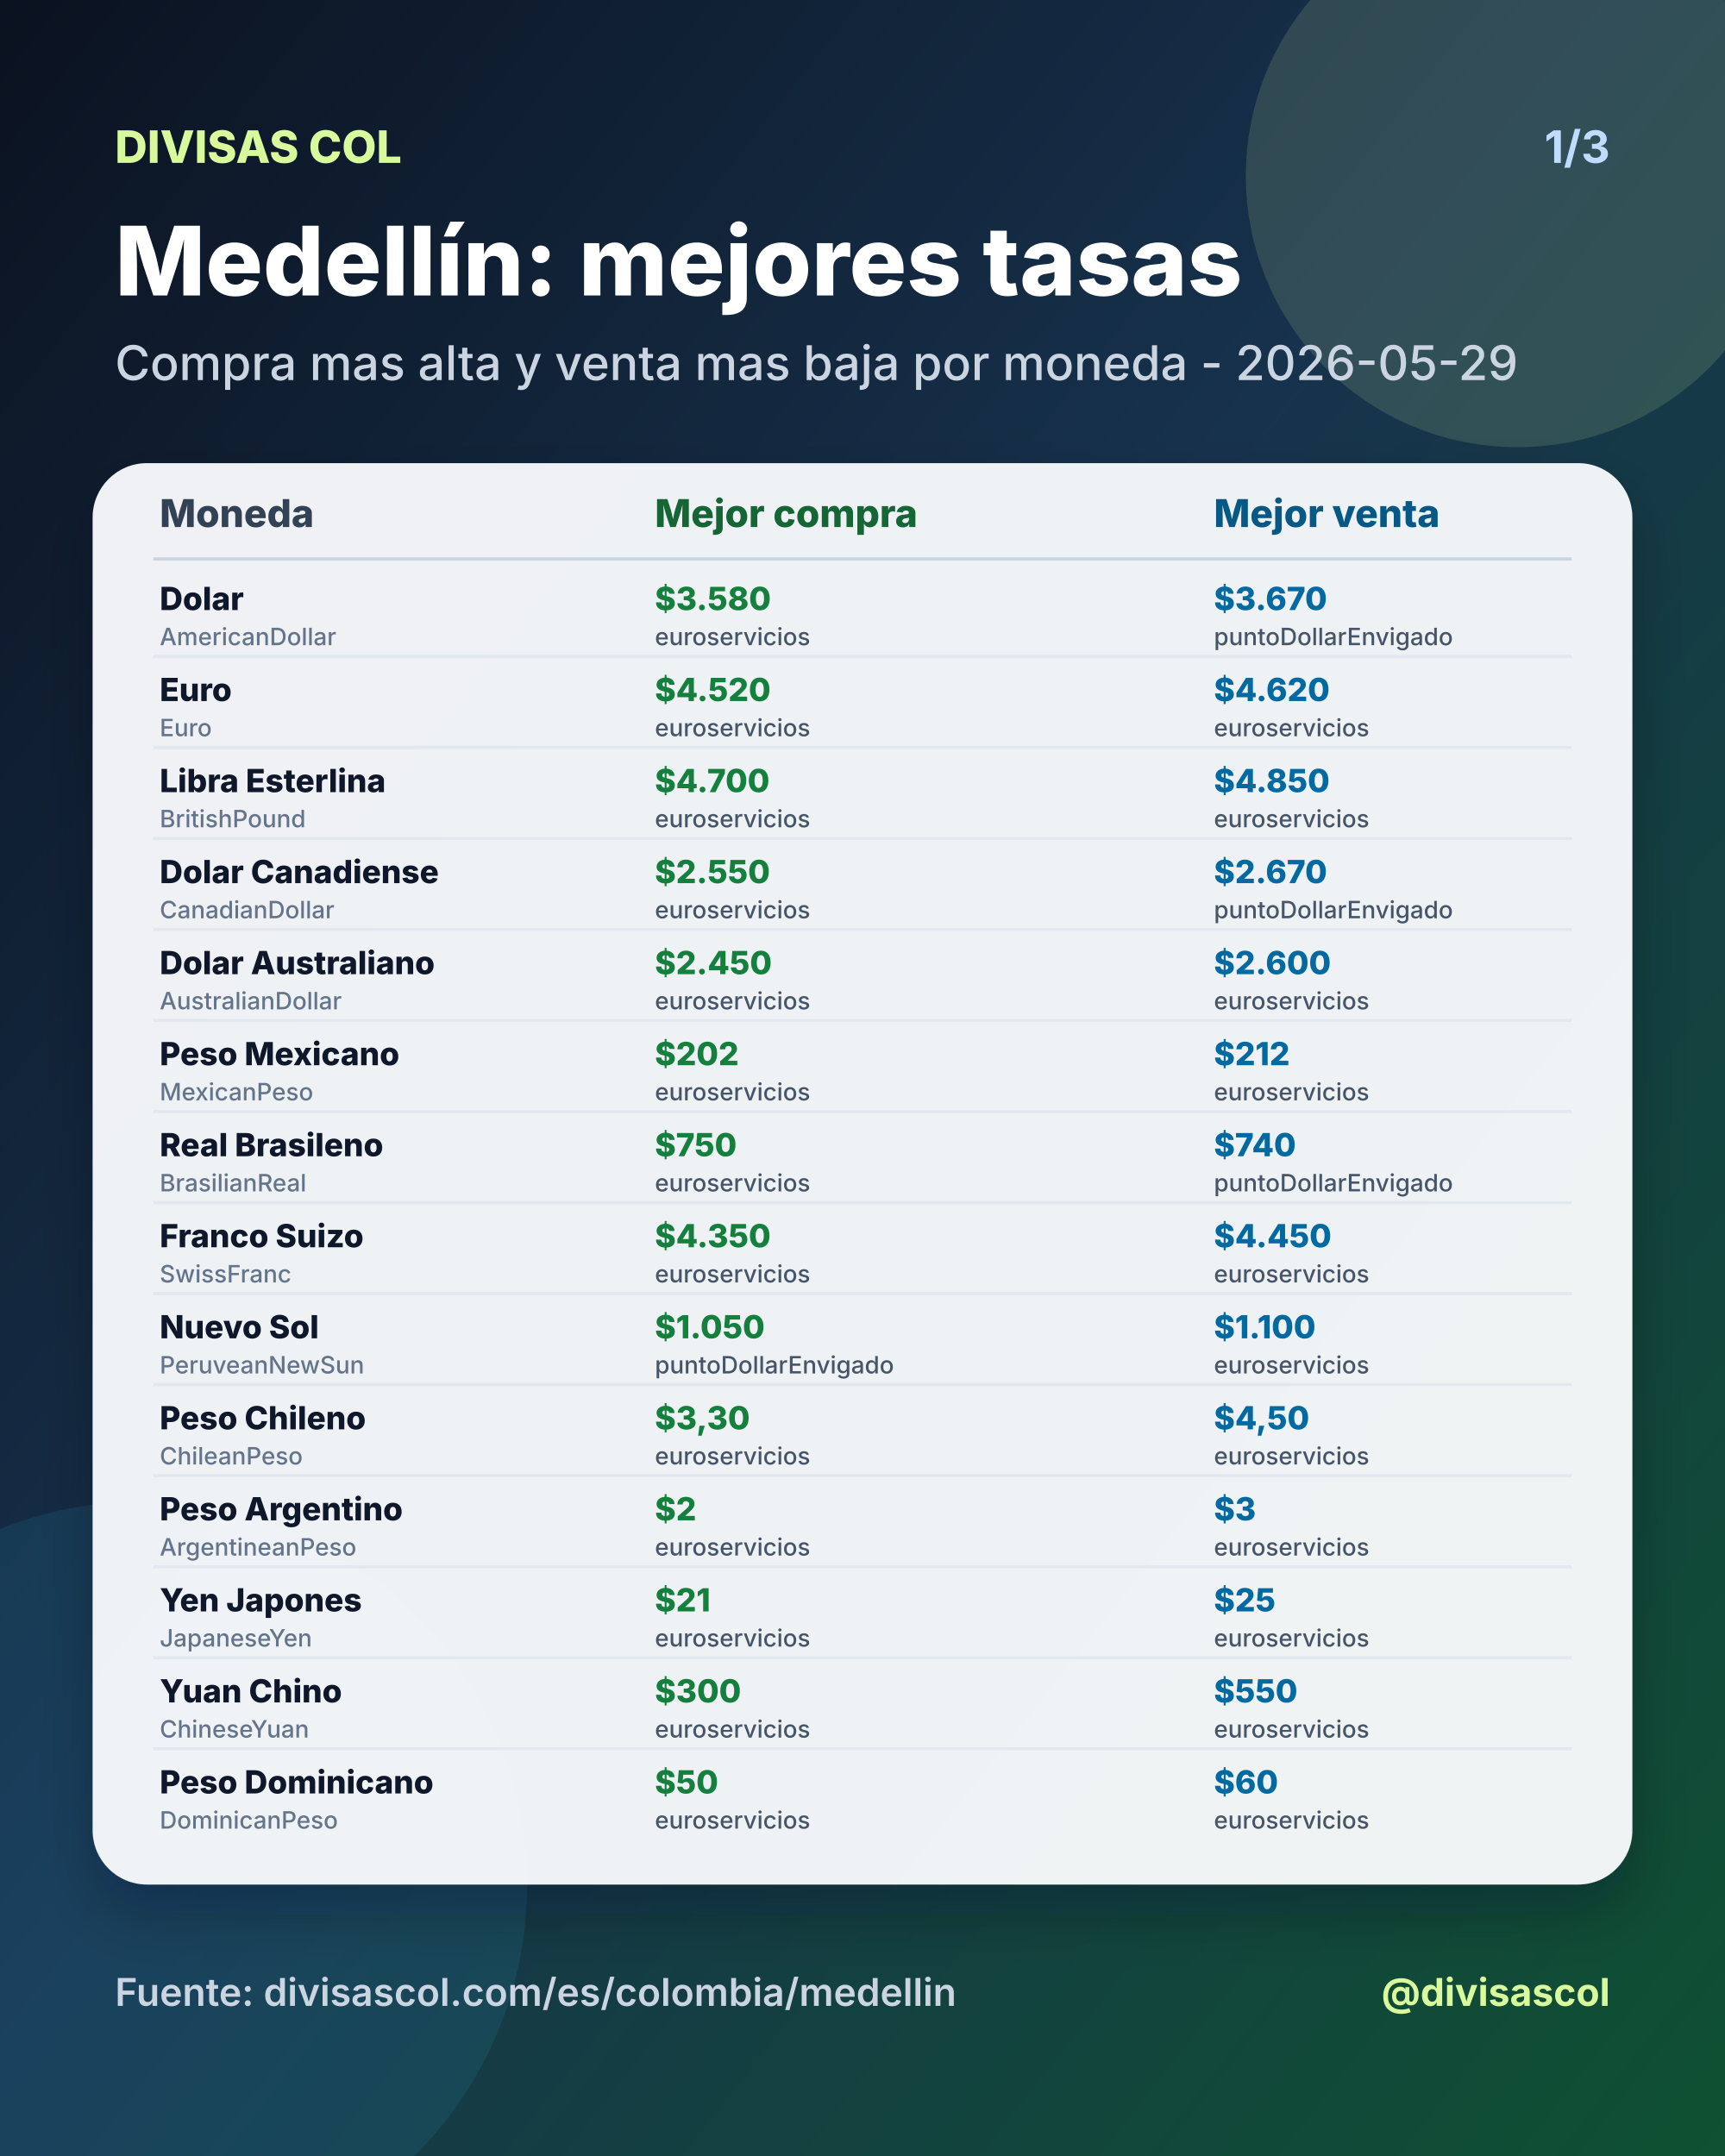
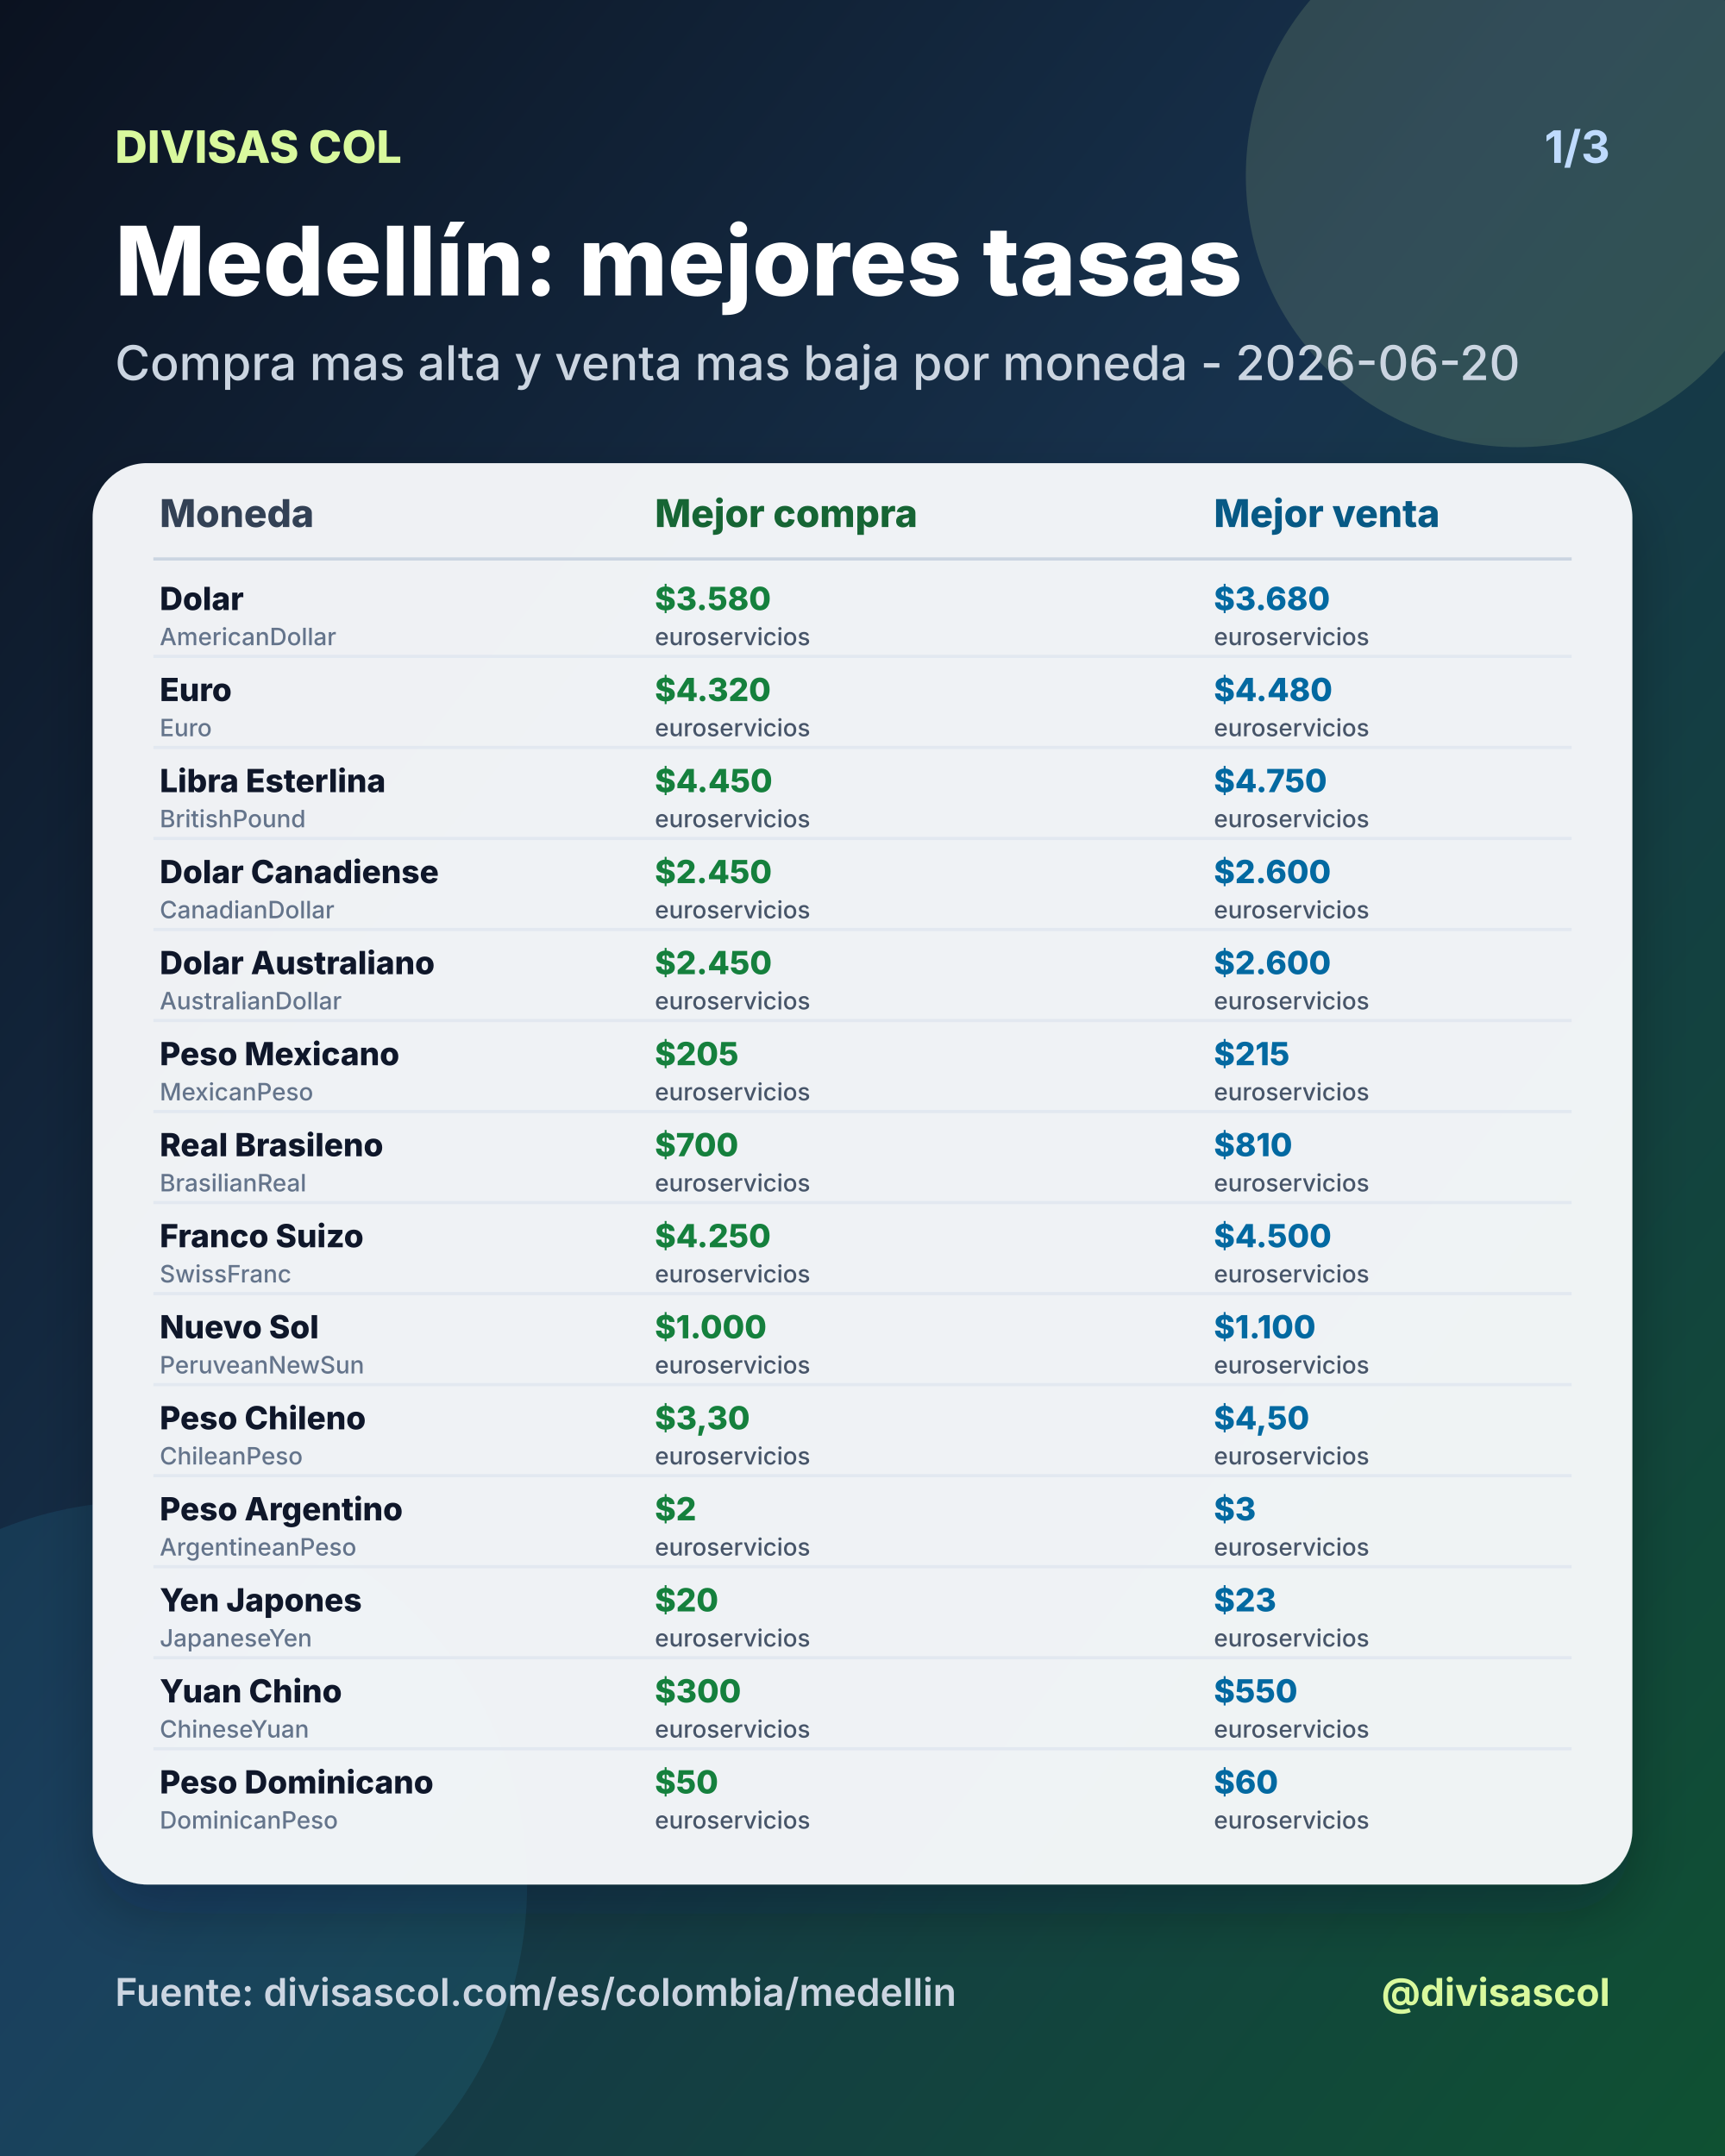
<svg xmlns="http://www.w3.org/2000/svg" width="1080" height="1350" viewBox="0 0 1080 1350">
  <defs>
    <linearGradient id="bg" x1="0" y1="0" x2="1" y2="1">
      <stop offset="0%" stop-color="#0b1220" />
      <stop offset="46%" stop-color="#17324d" />
      <stop offset="100%" stop-color="#0f5132" />
    </linearGradient>
    <filter id="shadow" x="-20%" y="-20%" width="140%" height="140%">
      <feDropShadow dx="0" dy="18" stdDeviation="18" flood-color="#020617" flood-opacity="0.28" />
    </filter>
  </defs>
  <rect width="1080" height="1350" fill="url(#bg)" />
  <circle cx="950" cy="110" r="170" fill="#d9f99d" opacity="0.14" />
  <circle cx="90" cy="1180" r="240" fill="#38bdf8" opacity="0.10" />
  <text x="72" y="102" fill="#d9f99d" font-size="28" font-family="Inter, Arial, sans-serif" font-weight="800" text-anchor="start">DIVISAS COL</text>
  <text x="1008" y="102" fill="#bfdbfe" font-size="28" font-family="Inter, Arial, sans-serif" font-weight="700" text-anchor="end">1/3</text>
  <text x="72" y="185" fill="#ffffff" font-size="60" font-family="Inter, Arial, sans-serif" font-weight="800" text-anchor="start">Medellín: mejores tasas</text>
-   <text x="72" y="238" fill="#cbd5e1" font-size="30" font-family="Inter, Arial, sans-serif" font-weight="500" text-anchor="start">Compra mas alta y venta mas baja por moneda - 2026-05-29</text>
+   <text x="72" y="238" fill="#cbd5e1" font-size="30" font-family="Inter, Arial, sans-serif" font-weight="500" text-anchor="start">Compra mas alta y venta mas baja por moneda - 2026-06-20</text>
  <rect x="58" y="290" width="964" height="890" rx="34" fill="#f8fafc" opacity="0.96" filter="url(#shadow)" />
  <text x="100" y="330" fill="#334155" font-size="24" font-family="Inter, Arial, sans-serif" font-weight="800" text-anchor="start">Moneda</text>
  <text x="410" y="330" fill="#166534" font-size="24" font-family="Inter, Arial, sans-serif" font-weight="800" text-anchor="start">Mejor compra</text>
  <text x="760" y="330" fill="#075985" font-size="24" font-family="Inter, Arial, sans-serif" font-weight="800" text-anchor="start">Mejor venta</text>
  <line x1="96" y1="350" x2="984" y2="350" stroke="#cbd5e1" stroke-width="2" />
  <text x="100" y="382" fill="#0f172a" font-size="20" font-family="Inter, Arial, sans-serif" font-weight="800" text-anchor="start">Dolar</text>
  <text x="100" y="404" fill="#64748b" font-size="15" font-family="Inter, Arial, sans-serif" font-weight="500" text-anchor="start">AmericanDollar</text>
  <text x="410" y="382" fill="#15803d" font-size="20" font-family="Inter, Arial, sans-serif" font-weight="800" text-anchor="start">$3.580</text>
  <text x="410" y="404" fill="#475569" font-size="15" font-family="Inter, Arial, sans-serif" font-weight="500" text-anchor="start">euroservicios</text>
-   <text x="760" y="382" fill="#0369a1" font-size="20" font-family="Inter, Arial, sans-serif" font-weight="800" text-anchor="start">$3.670</text>
-   <text x="760" y="404" fill="#475569" font-size="15" font-family="Inter, Arial, sans-serif" font-weight="500" text-anchor="start">puntoDollarEnvigado</text>
+   <text x="760" y="382" fill="#0369a1" font-size="20" font-family="Inter, Arial, sans-serif" font-weight="800" text-anchor="start">$3.680</text>
+   <text x="760" y="404" fill="#475569" font-size="15" font-family="Inter, Arial, sans-serif" font-weight="500" text-anchor="start">euroservicios</text>
  <line x1="96" y1="411" x2="984" y2="411" stroke="#e2e8f0" stroke-width="2" />
  <text x="100" y="439" fill="#0f172a" font-size="20" font-family="Inter, Arial, sans-serif" font-weight="800" text-anchor="start">Euro</text>
  <text x="100" y="461" fill="#64748b" font-size="15" font-family="Inter, Arial, sans-serif" font-weight="500" text-anchor="start">Euro</text>
-   <text x="410" y="439" fill="#15803d" font-size="20" font-family="Inter, Arial, sans-serif" font-weight="800" text-anchor="start">$4.520</text>
+   <text x="410" y="439" fill="#15803d" font-size="20" font-family="Inter, Arial, sans-serif" font-weight="800" text-anchor="start">$4.320</text>
  <text x="410" y="461" fill="#475569" font-size="15" font-family="Inter, Arial, sans-serif" font-weight="500" text-anchor="start">euroservicios</text>
-   <text x="760" y="439" fill="#0369a1" font-size="20" font-family="Inter, Arial, sans-serif" font-weight="800" text-anchor="start">$4.620</text>
+   <text x="760" y="439" fill="#0369a1" font-size="20" font-family="Inter, Arial, sans-serif" font-weight="800" text-anchor="start">$4.480</text>
  <text x="760" y="461" fill="#475569" font-size="15" font-family="Inter, Arial, sans-serif" font-weight="500" text-anchor="start">euroservicios</text>
  <line x1="96" y1="468" x2="984" y2="468" stroke="#e2e8f0" stroke-width="2" />
  <text x="100" y="496" fill="#0f172a" font-size="20" font-family="Inter, Arial, sans-serif" font-weight="800" text-anchor="start">Libra Esterlina</text>
  <text x="100" y="518" fill="#64748b" font-size="15" font-family="Inter, Arial, sans-serif" font-weight="500" text-anchor="start">BritishPound</text>
-   <text x="410" y="496" fill="#15803d" font-size="20" font-family="Inter, Arial, sans-serif" font-weight="800" text-anchor="start">$4.700</text>
+   <text x="410" y="496" fill="#15803d" font-size="20" font-family="Inter, Arial, sans-serif" font-weight="800" text-anchor="start">$4.450</text>
  <text x="410" y="518" fill="#475569" font-size="15" font-family="Inter, Arial, sans-serif" font-weight="500" text-anchor="start">euroservicios</text>
-   <text x="760" y="496" fill="#0369a1" font-size="20" font-family="Inter, Arial, sans-serif" font-weight="800" text-anchor="start">$4.850</text>
+   <text x="760" y="496" fill="#0369a1" font-size="20" font-family="Inter, Arial, sans-serif" font-weight="800" text-anchor="start">$4.750</text>
  <text x="760" y="518" fill="#475569" font-size="15" font-family="Inter, Arial, sans-serif" font-weight="500" text-anchor="start">euroservicios</text>
  <line x1="96" y1="525" x2="984" y2="525" stroke="#e2e8f0" stroke-width="2" />
  <text x="100" y="553" fill="#0f172a" font-size="20" font-family="Inter, Arial, sans-serif" font-weight="800" text-anchor="start">Dolar Canadiense</text>
  <text x="100" y="575" fill="#64748b" font-size="15" font-family="Inter, Arial, sans-serif" font-weight="500" text-anchor="start">CanadianDollar</text>
-   <text x="410" y="553" fill="#15803d" font-size="20" font-family="Inter, Arial, sans-serif" font-weight="800" text-anchor="start">$2.550</text>
+   <text x="410" y="553" fill="#15803d" font-size="20" font-family="Inter, Arial, sans-serif" font-weight="800" text-anchor="start">$2.450</text>
  <text x="410" y="575" fill="#475569" font-size="15" font-family="Inter, Arial, sans-serif" font-weight="500" text-anchor="start">euroservicios</text>
-   <text x="760" y="553" fill="#0369a1" font-size="20" font-family="Inter, Arial, sans-serif" font-weight="800" text-anchor="start">$2.670</text>
-   <text x="760" y="575" fill="#475569" font-size="15" font-family="Inter, Arial, sans-serif" font-weight="500" text-anchor="start">puntoDollarEnvigado</text>
+   <text x="760" y="553" fill="#0369a1" font-size="20" font-family="Inter, Arial, sans-serif" font-weight="800" text-anchor="start">$2.600</text>
+   <text x="760" y="575" fill="#475569" font-size="15" font-family="Inter, Arial, sans-serif" font-weight="500" text-anchor="start">euroservicios</text>
  <line x1="96" y1="582" x2="984" y2="582" stroke="#e2e8f0" stroke-width="2" />
  <text x="100" y="610" fill="#0f172a" font-size="20" font-family="Inter, Arial, sans-serif" font-weight="800" text-anchor="start">Dolar Australiano</text>
  <text x="100" y="632" fill="#64748b" font-size="15" font-family="Inter, Arial, sans-serif" font-weight="500" text-anchor="start">AustralianDollar</text>
  <text x="410" y="610" fill="#15803d" font-size="20" font-family="Inter, Arial, sans-serif" font-weight="800" text-anchor="start">$2.450</text>
  <text x="410" y="632" fill="#475569" font-size="15" font-family="Inter, Arial, sans-serif" font-weight="500" text-anchor="start">euroservicios</text>
  <text x="760" y="610" fill="#0369a1" font-size="20" font-family="Inter, Arial, sans-serif" font-weight="800" text-anchor="start">$2.600</text>
  <text x="760" y="632" fill="#475569" font-size="15" font-family="Inter, Arial, sans-serif" font-weight="500" text-anchor="start">euroservicios</text>
  <line x1="96" y1="639" x2="984" y2="639" stroke="#e2e8f0" stroke-width="2" />
  <text x="100" y="667" fill="#0f172a" font-size="20" font-family="Inter, Arial, sans-serif" font-weight="800" text-anchor="start">Peso Mexicano</text>
  <text x="100" y="689" fill="#64748b" font-size="15" font-family="Inter, Arial, sans-serif" font-weight="500" text-anchor="start">MexicanPeso</text>
-   <text x="410" y="667" fill="#15803d" font-size="20" font-family="Inter, Arial, sans-serif" font-weight="800" text-anchor="start">$202</text>
+   <text x="410" y="667" fill="#15803d" font-size="20" font-family="Inter, Arial, sans-serif" font-weight="800" text-anchor="start">$205</text>
  <text x="410" y="689" fill="#475569" font-size="15" font-family="Inter, Arial, sans-serif" font-weight="500" text-anchor="start">euroservicios</text>
-   <text x="760" y="667" fill="#0369a1" font-size="20" font-family="Inter, Arial, sans-serif" font-weight="800" text-anchor="start">$212</text>
+   <text x="760" y="667" fill="#0369a1" font-size="20" font-family="Inter, Arial, sans-serif" font-weight="800" text-anchor="start">$215</text>
  <text x="760" y="689" fill="#475569" font-size="15" font-family="Inter, Arial, sans-serif" font-weight="500" text-anchor="start">euroservicios</text>
  <line x1="96" y1="696" x2="984" y2="696" stroke="#e2e8f0" stroke-width="2" />
  <text x="100" y="724" fill="#0f172a" font-size="20" font-family="Inter, Arial, sans-serif" font-weight="800" text-anchor="start">Real Brasileno</text>
  <text x="100" y="746" fill="#64748b" font-size="15" font-family="Inter, Arial, sans-serif" font-weight="500" text-anchor="start">BrasilianReal</text>
-   <text x="410" y="724" fill="#15803d" font-size="20" font-family="Inter, Arial, sans-serif" font-weight="800" text-anchor="start">$750</text>
+   <text x="410" y="724" fill="#15803d" font-size="20" font-family="Inter, Arial, sans-serif" font-weight="800" text-anchor="start">$700</text>
  <text x="410" y="746" fill="#475569" font-size="15" font-family="Inter, Arial, sans-serif" font-weight="500" text-anchor="start">euroservicios</text>
-   <text x="760" y="724" fill="#0369a1" font-size="20" font-family="Inter, Arial, sans-serif" font-weight="800" text-anchor="start">$740</text>
-   <text x="760" y="746" fill="#475569" font-size="15" font-family="Inter, Arial, sans-serif" font-weight="500" text-anchor="start">puntoDollarEnvigado</text>
+   <text x="760" y="724" fill="#0369a1" font-size="20" font-family="Inter, Arial, sans-serif" font-weight="800" text-anchor="start">$810</text>
+   <text x="760" y="746" fill="#475569" font-size="15" font-family="Inter, Arial, sans-serif" font-weight="500" text-anchor="start">euroservicios</text>
  <line x1="96" y1="753" x2="984" y2="753" stroke="#e2e8f0" stroke-width="2" />
  <text x="100" y="781" fill="#0f172a" font-size="20" font-family="Inter, Arial, sans-serif" font-weight="800" text-anchor="start">Franco Suizo</text>
  <text x="100" y="803" fill="#64748b" font-size="15" font-family="Inter, Arial, sans-serif" font-weight="500" text-anchor="start">SwissFranc</text>
-   <text x="410" y="781" fill="#15803d" font-size="20" font-family="Inter, Arial, sans-serif" font-weight="800" text-anchor="start">$4.350</text>
+   <text x="410" y="781" fill="#15803d" font-size="20" font-family="Inter, Arial, sans-serif" font-weight="800" text-anchor="start">$4.250</text>
  <text x="410" y="803" fill="#475569" font-size="15" font-family="Inter, Arial, sans-serif" font-weight="500" text-anchor="start">euroservicios</text>
-   <text x="760" y="781" fill="#0369a1" font-size="20" font-family="Inter, Arial, sans-serif" font-weight="800" text-anchor="start">$4.450</text>
+   <text x="760" y="781" fill="#0369a1" font-size="20" font-family="Inter, Arial, sans-serif" font-weight="800" text-anchor="start">$4.500</text>
  <text x="760" y="803" fill="#475569" font-size="15" font-family="Inter, Arial, sans-serif" font-weight="500" text-anchor="start">euroservicios</text>
  <line x1="96" y1="810" x2="984" y2="810" stroke="#e2e8f0" stroke-width="2" />
  <text x="100" y="838" fill="#0f172a" font-size="20" font-family="Inter, Arial, sans-serif" font-weight="800" text-anchor="start">Nuevo Sol</text>
  <text x="100" y="860" fill="#64748b" font-size="15" font-family="Inter, Arial, sans-serif" font-weight="500" text-anchor="start">PeruveanNewSun</text>
-   <text x="410" y="838" fill="#15803d" font-size="20" font-family="Inter, Arial, sans-serif" font-weight="800" text-anchor="start">$1.050</text>
-   <text x="410" y="860" fill="#475569" font-size="15" font-family="Inter, Arial, sans-serif" font-weight="500" text-anchor="start">puntoDollarEnvigado</text>
+   <text x="410" y="838" fill="#15803d" font-size="20" font-family="Inter, Arial, sans-serif" font-weight="800" text-anchor="start">$1.000</text>
+   <text x="410" y="860" fill="#475569" font-size="15" font-family="Inter, Arial, sans-serif" font-weight="500" text-anchor="start">euroservicios</text>
  <text x="760" y="838" fill="#0369a1" font-size="20" font-family="Inter, Arial, sans-serif" font-weight="800" text-anchor="start">$1.100</text>
  <text x="760" y="860" fill="#475569" font-size="15" font-family="Inter, Arial, sans-serif" font-weight="500" text-anchor="start">euroservicios</text>
  <line x1="96" y1="867" x2="984" y2="867" stroke="#e2e8f0" stroke-width="2" />
  <text x="100" y="895" fill="#0f172a" font-size="20" font-family="Inter, Arial, sans-serif" font-weight="800" text-anchor="start">Peso Chileno</text>
  <text x="100" y="917" fill="#64748b" font-size="15" font-family="Inter, Arial, sans-serif" font-weight="500" text-anchor="start">ChileanPeso</text>
  <text x="410" y="895" fill="#15803d" font-size="20" font-family="Inter, Arial, sans-serif" font-weight="800" text-anchor="start">$3,30</text>
  <text x="410" y="917" fill="#475569" font-size="15" font-family="Inter, Arial, sans-serif" font-weight="500" text-anchor="start">euroservicios</text>
  <text x="760" y="895" fill="#0369a1" font-size="20" font-family="Inter, Arial, sans-serif" font-weight="800" text-anchor="start">$4,50</text>
  <text x="760" y="917" fill="#475569" font-size="15" font-family="Inter, Arial, sans-serif" font-weight="500" text-anchor="start">euroservicios</text>
  <line x1="96" y1="924" x2="984" y2="924" stroke="#e2e8f0" stroke-width="2" />
  <text x="100" y="952" fill="#0f172a" font-size="20" font-family="Inter, Arial, sans-serif" font-weight="800" text-anchor="start">Peso Argentino</text>
  <text x="100" y="974" fill="#64748b" font-size="15" font-family="Inter, Arial, sans-serif" font-weight="500" text-anchor="start">ArgentineanPeso</text>
  <text x="410" y="952" fill="#15803d" font-size="20" font-family="Inter, Arial, sans-serif" font-weight="800" text-anchor="start">$2</text>
  <text x="410" y="974" fill="#475569" font-size="15" font-family="Inter, Arial, sans-serif" font-weight="500" text-anchor="start">euroservicios</text>
  <text x="760" y="952" fill="#0369a1" font-size="20" font-family="Inter, Arial, sans-serif" font-weight="800" text-anchor="start">$3</text>
  <text x="760" y="974" fill="#475569" font-size="15" font-family="Inter, Arial, sans-serif" font-weight="500" text-anchor="start">euroservicios</text>
  <line x1="96" y1="981" x2="984" y2="981" stroke="#e2e8f0" stroke-width="2" />
  <text x="100" y="1009" fill="#0f172a" font-size="20" font-family="Inter, Arial, sans-serif" font-weight="800" text-anchor="start">Yen Japones</text>
  <text x="100" y="1031" fill="#64748b" font-size="15" font-family="Inter, Arial, sans-serif" font-weight="500" text-anchor="start">JapaneseYen</text>
-   <text x="410" y="1009" fill="#15803d" font-size="20" font-family="Inter, Arial, sans-serif" font-weight="800" text-anchor="start">$21</text>
+   <text x="410" y="1009" fill="#15803d" font-size="20" font-family="Inter, Arial, sans-serif" font-weight="800" text-anchor="start">$20</text>
  <text x="410" y="1031" fill="#475569" font-size="15" font-family="Inter, Arial, sans-serif" font-weight="500" text-anchor="start">euroservicios</text>
-   <text x="760" y="1009" fill="#0369a1" font-size="20" font-family="Inter, Arial, sans-serif" font-weight="800" text-anchor="start">$25</text>
+   <text x="760" y="1009" fill="#0369a1" font-size="20" font-family="Inter, Arial, sans-serif" font-weight="800" text-anchor="start">$23</text>
  <text x="760" y="1031" fill="#475569" font-size="15" font-family="Inter, Arial, sans-serif" font-weight="500" text-anchor="start">euroservicios</text>
  <line x1="96" y1="1038" x2="984" y2="1038" stroke="#e2e8f0" stroke-width="2" />
  <text x="100" y="1066" fill="#0f172a" font-size="20" font-family="Inter, Arial, sans-serif" font-weight="800" text-anchor="start">Yuan Chino</text>
  <text x="100" y="1088" fill="#64748b" font-size="15" font-family="Inter, Arial, sans-serif" font-weight="500" text-anchor="start">ChineseYuan</text>
  <text x="410" y="1066" fill="#15803d" font-size="20" font-family="Inter, Arial, sans-serif" font-weight="800" text-anchor="start">$300</text>
  <text x="410" y="1088" fill="#475569" font-size="15" font-family="Inter, Arial, sans-serif" font-weight="500" text-anchor="start">euroservicios</text>
  <text x="760" y="1066" fill="#0369a1" font-size="20" font-family="Inter, Arial, sans-serif" font-weight="800" text-anchor="start">$550</text>
  <text x="760" y="1088" fill="#475569" font-size="15" font-family="Inter, Arial, sans-serif" font-weight="500" text-anchor="start">euroservicios</text>
  <line x1="96" y1="1095" x2="984" y2="1095" stroke="#e2e8f0" stroke-width="2" />
  <text x="100" y="1123" fill="#0f172a" font-size="20" font-family="Inter, Arial, sans-serif" font-weight="800" text-anchor="start">Peso Dominicano</text>
  <text x="100" y="1145" fill="#64748b" font-size="15" font-family="Inter, Arial, sans-serif" font-weight="500" text-anchor="start">DominicanPeso</text>
  <text x="410" y="1123" fill="#15803d" font-size="20" font-family="Inter, Arial, sans-serif" font-weight="800" text-anchor="start">$50</text>
  <text x="410" y="1145" fill="#475569" font-size="15" font-family="Inter, Arial, sans-serif" font-weight="500" text-anchor="start">euroservicios</text>
  <text x="760" y="1123" fill="#0369a1" font-size="20" font-family="Inter, Arial, sans-serif" font-weight="800" text-anchor="start">$60</text>
  <text x="760" y="1145" fill="#475569" font-size="15" font-family="Inter, Arial, sans-serif" font-weight="500" text-anchor="start">euroservicios</text>
  <text x="72" y="1256" fill="#cbd5e1" font-size="24" font-family="Inter, Arial, sans-serif" font-weight="600" text-anchor="start">Fuente: divisascol.com/es/colombia/medellin</text>
  <text x="1008" y="1256" fill="#d9f99d" font-size="24" font-family="Inter, Arial, sans-serif" font-weight="700" text-anchor="end">@divisascol</text>
</svg>
